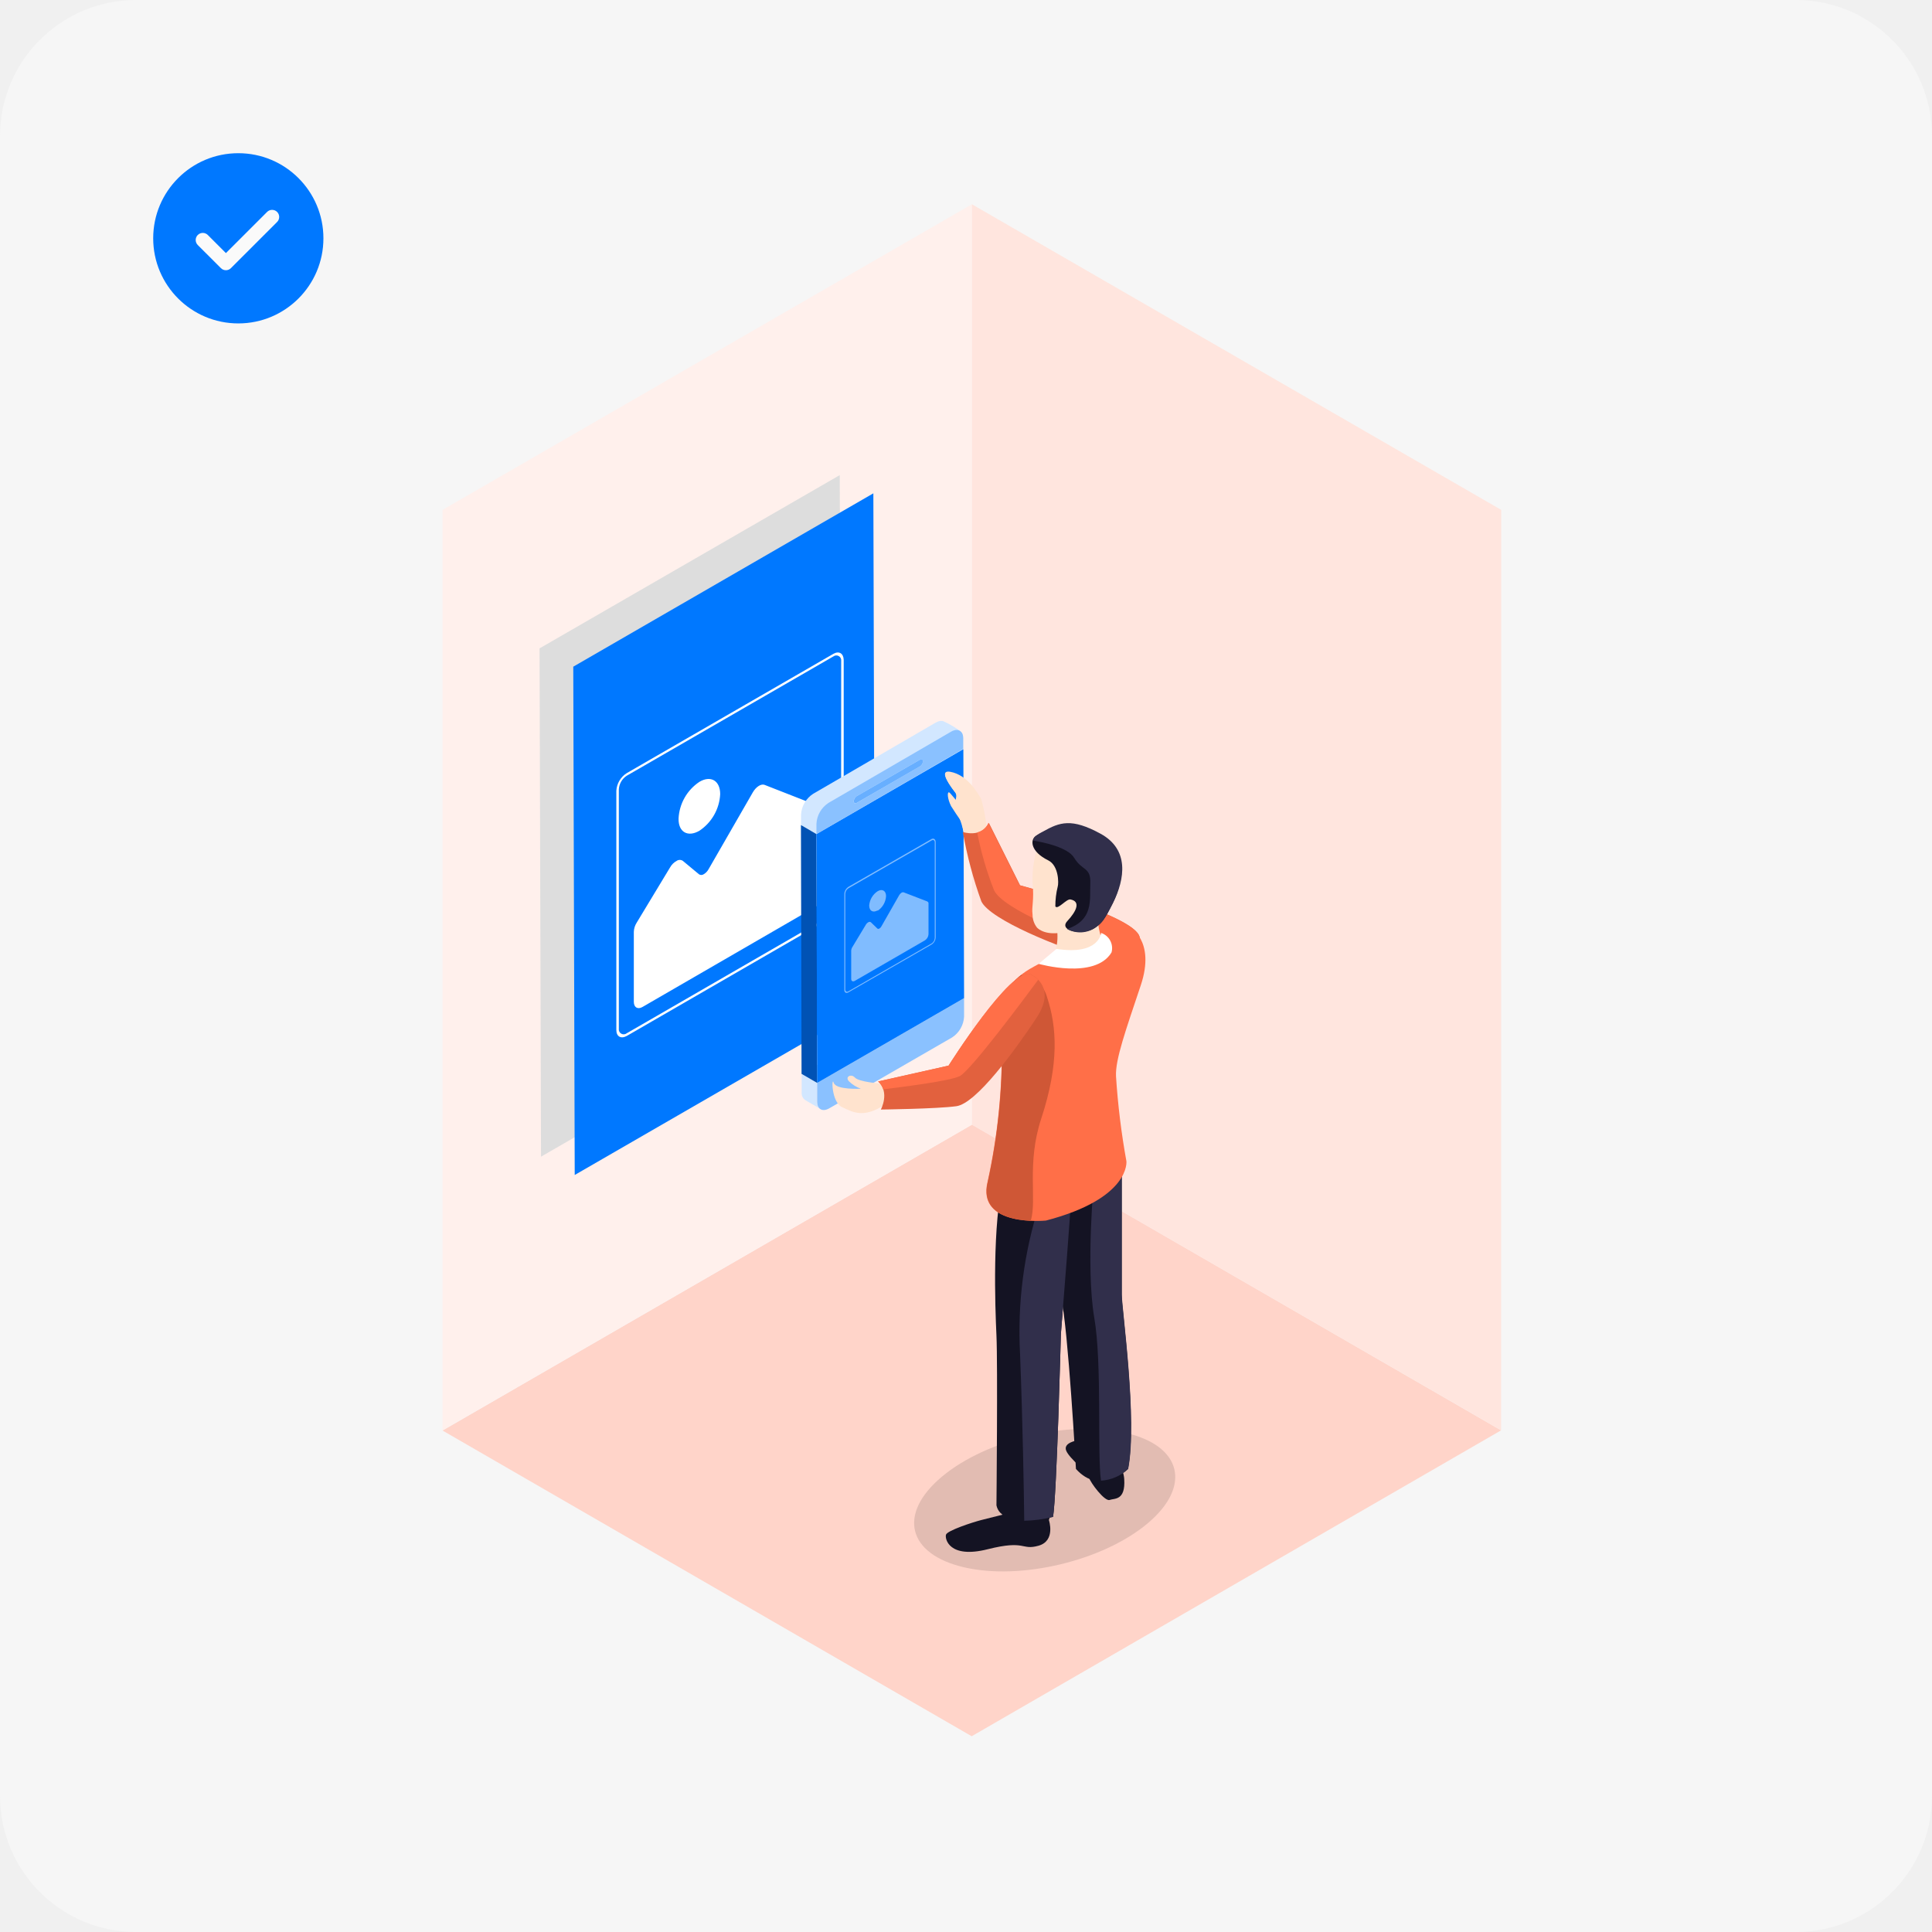
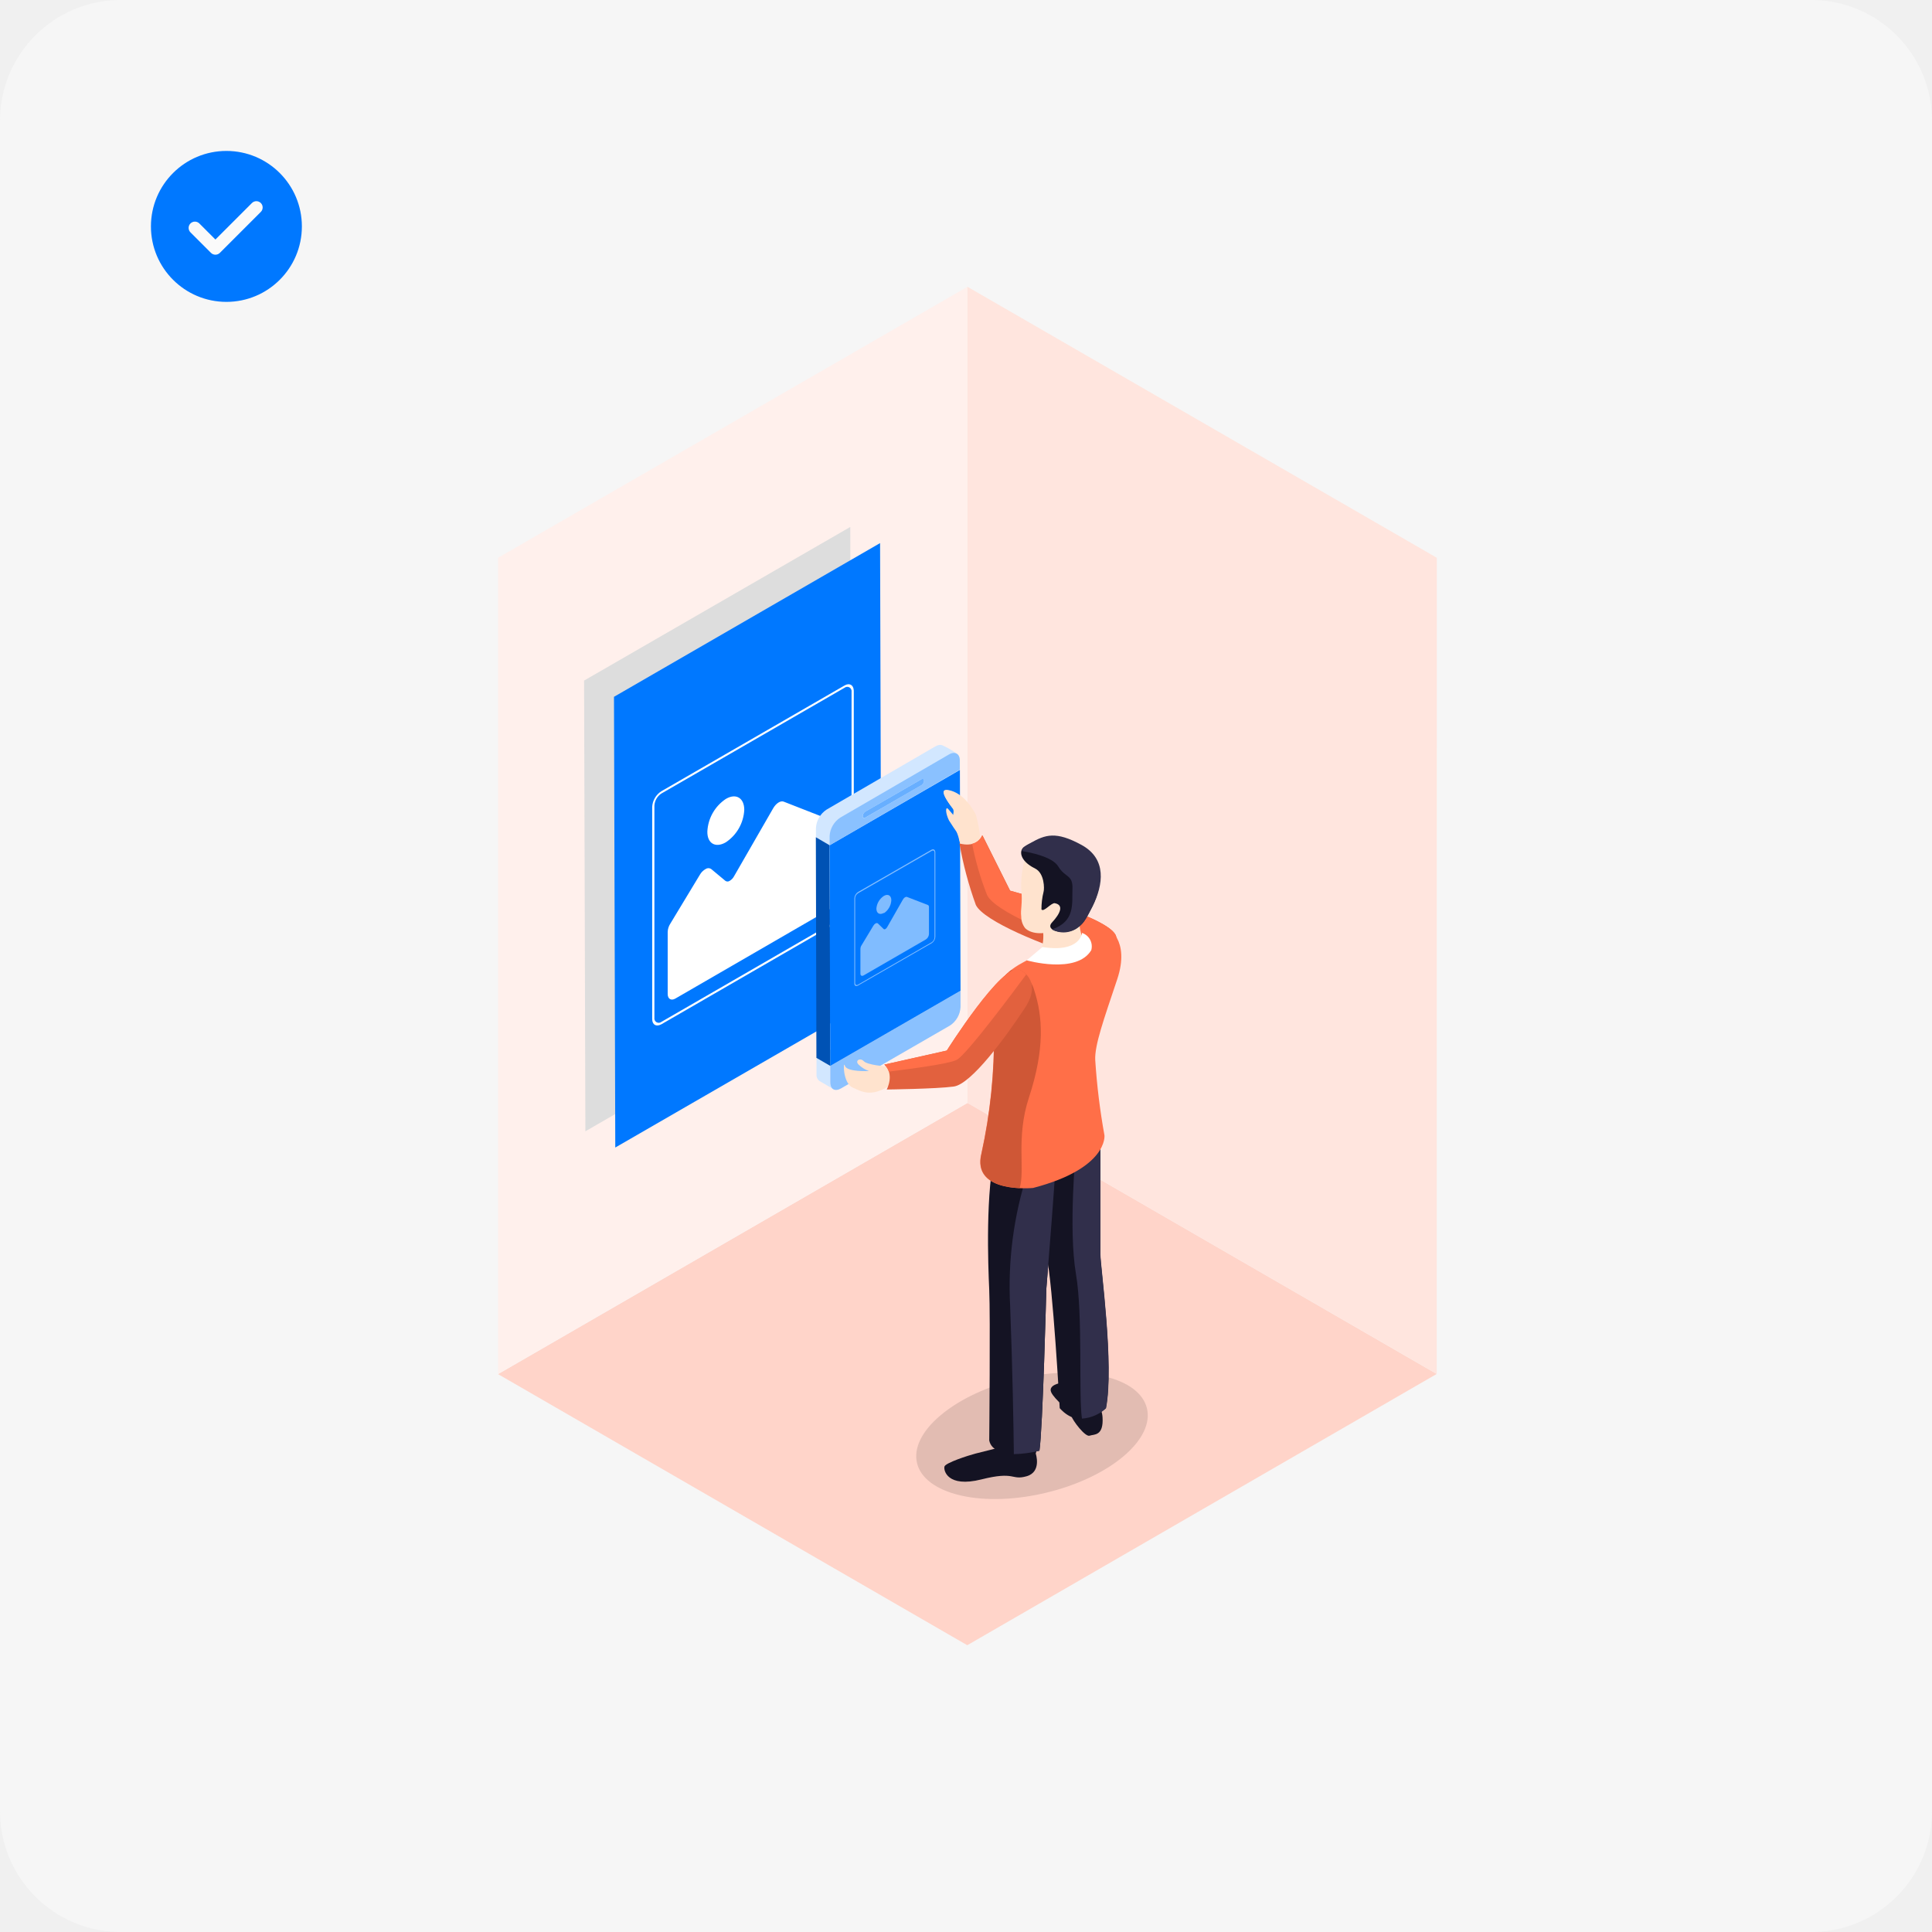
- <svg xmlns="http://www.w3.org/2000/svg" width="100%" viewBox="0 0 227 227" fill="none">
-   <rect width="227" height="227" rx="16" fill="#F6F6F6" />
+ <svg xmlns="http://www.w3.org/2000/svg" width="100%" viewBox="0 0 256 256" fill="none">
+   <rect width="256" height="256" rx="16" fill="#F6F6F6" />
  <g clip-path="url(#clip0)">
-     <path fill-rule="evenodd" clip-rule="evenodd" d="M52 168.081L114.205 132.137L176.373 168.056L114.168 204L52 168.081Z" fill="#FFD4C9" />
-     <path fill-rule="evenodd" clip-rule="evenodd" d="M52 59.907L114.192 24V132.149L52 168.056V59.907Z" fill="#FFF0EC" />
-     <path fill-rule="evenodd" clip-rule="evenodd" d="M176.373 168.056L114.192 132.149V24L176.385 59.907L176.373 168.056Z" fill="#FFE5DE" />
-     <path d="M98.666 55.824L98.837 115.547L63.566 135.903L63.395 76.18L98.666 55.824Z" fill="#DDDDDD" />
-     <path d="M102.615 57.963L102.786 117.698L67.527 138.054L67.356 78.331L102.615 57.963Z" fill="#0078FF" />
-     <path d="M97.908 76.828L73.64 90.838C73.287 91.061 72.992 91.365 72.78 91.724C72.567 92.083 72.443 92.488 72.417 92.904V121.024C72.417 121.782 72.955 122.099 73.64 121.72L97.908 107.698C98.26 107.474 98.555 107.171 98.767 106.811C98.98 106.452 99.104 106.048 99.13 105.631V77.512C99.094 76.754 98.568 76.448 97.908 76.828ZM98.825 105.79C98.807 106.112 98.713 106.424 98.552 106.702C98.391 106.981 98.166 107.217 97.895 107.392L73.64 121.403C73.549 121.475 73.439 121.518 73.323 121.526C73.207 121.534 73.092 121.508 72.992 121.45C72.892 121.392 72.811 121.305 72.761 121.201C72.711 121.096 72.693 120.979 72.71 120.865V92.745C72.728 92.424 72.822 92.112 72.983 91.833C73.144 91.555 73.369 91.319 73.64 91.144L97.908 77.133C97.999 77.061 98.109 77.018 98.224 77.01C98.34 77.001 98.455 77.028 98.555 77.086C98.656 77.144 98.736 77.231 98.786 77.335C98.836 77.439 98.854 77.556 98.837 77.671L98.825 105.79ZM96.71 94.909L89.839 92.22C89.423 92.061 88.836 92.44 88.457 93.088L83.249 102.135C83.115 102.379 82.916 102.582 82.674 102.722C82.593 102.777 82.497 102.806 82.399 102.806C82.301 102.806 82.205 102.777 82.124 102.722L80.229 101.145C80.123 101.073 79.997 101.035 79.869 101.035C79.74 101.035 79.615 101.073 79.508 101.145C79.186 101.321 78.919 101.583 78.738 101.903L74.801 108.419C74.599 108.738 74.485 109.105 74.471 109.482V117.71C74.471 118.371 74.936 118.64 75.498 118.309L96.013 106.438C96.316 106.251 96.571 105.995 96.758 105.692C96.945 105.388 97.058 105.045 97.089 104.69V95.57C97.098 95.434 97.067 95.299 96.999 95.182C96.932 95.064 96.831 94.97 96.71 94.909ZM82.173 97.611C82.889 97.135 83.482 96.497 83.907 95.75C84.332 95.003 84.575 94.166 84.618 93.308C84.618 91.718 83.506 91.07 82.173 91.865C81.458 92.342 80.864 92.979 80.439 93.726C80.015 94.474 79.771 95.31 79.728 96.169C79.691 97.758 80.804 98.406 82.173 97.611Z" fill="white" />
-     <path d="M109.951 84.895C110.305 84.69 110.63 84.653 110.879 84.758C111.179 84.883 113.129 85.864 113.129 86.351V89.408L96.013 98.577L94.118 96.937V95.715C94.145 95.224 94.288 94.747 94.534 94.322C94.781 93.897 95.124 93.537 95.536 93.27L109.951 84.895Z" fill="#D2E7FF" />
+     <path fill-rule="evenodd" clip-rule="evenodd" d="M66 182.081L128.205 146.137L190.373 182.056L128.168 218L66 182.081Z" fill="#FFD4C9" />
+     <path fill-rule="evenodd" clip-rule="evenodd" d="M66 73.907L128.192 38V146.149L66 182.056V73.907Z" fill="#FFF0EC" />
+     <path fill-rule="evenodd" clip-rule="evenodd" d="M190.374 182.056L128.193 146.149V38L190.386 73.907L190.374 182.056Z" fill="#FFE5DE" />
+     <path d="M112.666 69.824L112.837 129.547L77.566 149.903L77.394 90.18L112.666 69.824Z" fill="#DDDDDD" />
+     <path d="M116.615 71.963L116.786 131.698L81.527 152.054L81.356 92.331L116.615 71.963Z" fill="#0078FF" />
+     <path d="M111.909 90.828L87.641 104.838C87.288 105.061 86.993 105.365 86.781 105.724C86.568 106.083 86.444 106.488 86.418 106.904V135.024C86.418 135.782 86.956 136.099 87.641 135.72L111.909 121.698C112.261 121.474 112.556 121.171 112.768 120.811C112.981 120.452 113.105 120.048 113.131 119.631V91.512C113.095 90.754 112.569 90.448 111.909 90.828ZM112.826 119.79C112.808 120.112 112.715 120.424 112.553 120.702C112.392 120.981 112.167 121.217 111.896 121.392L87.641 135.403C87.55 135.475 87.439 135.518 87.324 135.526C87.209 135.534 87.093 135.508 86.993 135.45C86.893 135.392 86.812 135.305 86.762 135.201C86.712 135.096 86.694 134.979 86.711 134.865V106.745C86.729 106.424 86.823 106.112 86.984 105.833C87.145 105.555 87.37 105.319 87.641 105.144L111.909 91.133C111.999 91.061 112.11 91.018 112.225 91.01C112.341 91.001 112.456 91.028 112.556 91.086C112.657 91.144 112.737 91.231 112.787 91.335C112.837 91.439 112.855 91.556 112.838 91.671L112.826 119.79ZM110.711 108.909L103.84 106.22C103.424 106.061 102.837 106.44 102.458 107.088L97.25 116.135C97.116 116.379 96.917 116.582 96.675 116.722C96.594 116.777 96.498 116.806 96.4 116.806C96.302 116.806 96.206 116.777 96.125 116.722L94.23 115.145C94.124 115.073 93.998 115.035 93.87 115.035C93.741 115.035 93.616 115.073 93.509 115.145C93.187 115.321 92.92 115.583 92.739 115.903L88.802 122.419C88.6 122.738 88.486 123.105 88.472 123.482V131.71C88.472 132.371 88.936 132.64 89.499 132.309L110.014 120.438C110.317 120.251 110.572 119.995 110.759 119.692C110.946 119.388 111.059 119.045 111.09 118.69V109.57C111.099 109.434 111.068 109.299 111 109.182C110.933 109.064 110.832 108.97 110.711 108.909ZM96.174 111.611C96.889 111.135 97.483 110.497 97.908 109.75C98.333 109.003 98.576 108.166 98.619 107.308C98.619 105.718 97.507 105.07 96.174 105.865C95.459 106.342 94.865 106.979 94.44 107.726C94.016 108.474 93.772 109.31 93.729 110.169C93.692 111.758 94.805 112.406 96.174 111.611Z" fill="white" />
+     <path d="M123.95 98.895C124.304 98.69 124.629 98.653 124.878 98.758C125.178 98.883 127.128 99.864 127.128 100.351V103.408L110.012 112.577L108.117 110.937V109.715C108.144 109.224 108.287 108.747 108.533 108.322C108.78 107.897 109.123 107.537 109.535 107.27L123.95 98.895Z" fill="#D2E7FF" />
    <g style="mix-blend-mode:multiply">
-       <path d="M132.189 168.337C138.865 169.841 140.05 174.621 134.83 178.998C129.61 183.375 119.976 185.698 113.3 184.157C106.625 182.617 105.439 177.886 110.66 173.509C115.88 169.132 125.514 166.834 132.189 168.337Z" fill="#E2E2E2" />
+       <path d="M146.189 182.337C152.865 183.841 154.05 188.621 148.83 192.998C143.61 197.375 133.976 199.698 127.3 198.157C120.625 196.617 119.439 191.886 124.66 187.509C129.88 183.132 139.514 180.834 146.189 182.337Z" fill="#E2E2E2" />
    </g>
-     <path d="M96.013 127.234L94.179 126.171L111.441 116.207L113.275 117.27L96.013 127.234Z" fill="#BFD4DB" />
-     <path d="M100.427 94.371L98.593 93.308L100.427 94.371Z" fill="#8A999E" />
-     <path d="M100.426 94.371L98.605 93.308L100.426 94.371Z" fill="#8E9DA3" />
-     <path d="M100.439 94.371L98.617 93.308L100.439 94.371Z" fill="#93A2A8" />
-     <path d="M100.463 94.384L98.642 93.32L100.463 94.384Z" fill="#97A7AD" />
-     <path d="M100.476 94.384L98.654 93.32L100.476 94.384Z" fill="#9BACB3" />
-     <path d="M100.5 94.396L98.679 93.332L100.5 94.396Z" fill="#A0B1B8" />
-     <path d="M100.525 94.396L98.703 93.332L100.525 94.396Z" fill="#A4B6BD" />
-     <path d="M100.549 94.384L98.728 93.32L100.549 94.384Z" fill="#A9BBC2" />
-     <path d="M100.574 94.384L98.752 93.32L100.574 94.384Z" fill="#ADC0C7" />
-     <path d="M100.622 94.371L98.801 93.308L100.622 94.371Z" fill="#B2C5CC" />
-     <path d="M96.013 129.41V127.234L94.191 126.171V128.347C94.174 128.521 94.204 128.696 94.277 128.855C94.35 129.014 94.464 129.151 94.607 129.252L96.428 130.315C96.285 130.215 96.172 130.078 96.099 129.919C96.026 129.76 95.996 129.585 96.013 129.41Z" fill="#D2E7FF" />
-     <path d="M96.013 129.411V127.235L113.275 117.271V119.447C113.251 119.936 113.111 120.413 112.866 120.838C112.622 121.263 112.28 121.624 111.87 121.892L97.443 130.218C96.661 130.67 96.013 130.364 96.013 129.411Z" fill="#8AC1FF" />
-     <path d="M96.013 127.234L94.179 126.171L94.106 96.939L95.927 98.003L96.013 127.234Z" fill="#0052B4" />
-     <path d="M113.19 88.026L113.275 117.27L96.012 127.234L95.927 98.003L113.19 88.026Z" fill="#0078FF" />
-     <path d="M108.104 89.249C108.137 89.221 108.178 89.205 108.22 89.201C108.263 89.197 108.306 89.206 108.343 89.228C108.381 89.249 108.41 89.281 108.429 89.32C108.447 89.359 108.453 89.402 108.446 89.445C108.441 89.564 108.407 89.681 108.347 89.785C108.288 89.889 108.204 89.978 108.104 90.044L100.659 94.335C100.626 94.362 100.585 94.379 100.542 94.383C100.5 94.387 100.457 94.377 100.419 94.356C100.382 94.335 100.352 94.302 100.334 94.264C100.315 94.225 100.309 94.181 100.316 94.139C100.322 94.019 100.356 93.903 100.415 93.799C100.475 93.694 100.558 93.606 100.659 93.54L108.104 89.249Z" fill="#68AFFF" />
-     <path d="M111.76 85.96C112.543 85.508 113.178 85.875 113.178 86.767V87.99L95.928 98.002V96.78C95.955 96.29 96.097 95.812 96.344 95.387C96.59 94.963 96.934 94.602 97.346 94.335L111.76 85.96ZM108.092 90.056C108.193 89.99 108.276 89.902 108.336 89.797C108.395 89.693 108.429 89.576 108.435 89.457C108.435 89.237 108.276 89.151 108.092 89.261L100.647 93.552C100.546 93.618 100.463 93.707 100.404 93.811C100.344 93.915 100.31 94.032 100.305 94.151C100.305 94.371 100.463 94.457 100.647 94.347L108.105 90.019L108.092 90.056Z" fill="#8AC1FF" />
-     <path d="M115.929 97.355C115.823 96.197 115.615 95.052 115.306 93.931C115 93.381 113.753 91.046 111.638 90.679C110.489 90.484 111.137 91.682 112.2 93.039C112.52 93.313 112.764 93.666 112.907 94.062C113.051 94.458 113.089 94.885 113.019 95.301C112.957 96.336 113.077 97.375 113.374 98.369C113.594 99.091 115.929 97.355 115.929 97.355Z" fill="#FFE3CE" />
-     <path d="M113.312 98.296C113.16 97.304 112.864 96.341 112.431 95.435C111.771 94.506 112.688 93.699 112.211 93.088C111.392 92.036 110.83 91.034 111.148 90.765C111.71 91.609 113.079 91.34 113.801 93.882C114.089 95.318 114.188 96.786 114.094 98.247C113.556 98.443 113.397 98.577 113.312 98.296Z" fill="#FFE3CE" />
-     <path d="M114.192 98.174C113.315 97.066 112.499 95.91 111.747 94.714C111.307 93.834 111.27 93.027 111.515 93.1C111.759 93.174 113.349 95.668 114.046 94.873C114.351 94.469 113.984 97.746 114.192 98.174Z" fill="#FFE3CE" />
-     <path d="M133.913 110.326C133.913 110.326 133.668 113.994 129.096 112.686C124.523 111.378 116.357 108.077 115.305 105.913C114.345 103.262 113.617 100.534 113.129 97.758C113.129 97.758 115.354 98.492 116.185 96.682L119.853 104.018C119.853 104.018 134.182 107.808 133.913 110.326Z" fill="#E2613E" />
-     <path d="M133.913 110.326C134.145 107.808 119.805 104.018 119.805 104.018L116.137 96.682C116.018 96.959 115.837 97.204 115.608 97.399C115.379 97.594 115.108 97.734 114.816 97.807C115.263 100.13 115.926 102.405 116.797 104.604C117.848 106.805 126.076 110.155 130.637 111.414C131.6 111.745 132.643 111.766 133.62 111.475C133.788 111.114 133.888 110.724 133.913 110.326Z" fill="#FF6F48" />
-     <path d="M126.577 169.242C126.577 169.242 124.865 169.499 125.281 170.465C125.697 171.431 127.726 172.91 127.934 173.582C128.142 174.255 129.804 176.443 130.379 176.235C130.954 176.027 132.25 176.333 132.091 173.79C131.932 171.247 128.802 169.132 126.577 169.242Z" fill="#141323" />
-     <path d="M123.239 178.595C123.239 178.595 124.071 181.04 122.017 181.615C119.963 182.189 120.562 180.893 116.038 182.03C111.515 183.167 111.001 180.808 111.148 180.319C111.295 179.83 114.266 178.864 115.256 178.607L118.117 177.886H123.472L123.239 178.595Z" fill="#141323" />
-     <path d="M131.785 135.707V152.126C131.785 153.789 133.643 166.883 132.531 172.592C132.531 172.592 129.315 175.82 126.418 172.592C126.418 172.592 125.513 156.209 124.682 152.505C123.851 148.801 124.132 137.492 124.132 137.492L131.785 135.707Z" fill="#141323" />
-     <path d="M126.137 137.797C126.137 137.797 125.404 147.321 124.646 156.772C124.646 156.772 124.169 175.526 123.729 178.216C123.729 178.216 117.677 179.72 117.078 176.871C117.078 176.871 117.237 160.366 117.078 156.919C116.919 153.471 116.564 143.849 117.934 138.299C119.303 132.748 126.137 137.797 126.137 137.797Z" fill="#141323" />
-     <path d="M123.729 178.228C124.169 175.526 124.646 156.784 124.646 156.784C125.159 150.427 125.648 144.033 125.868 140.536L122.14 141.453C120.301 147.152 119.526 153.14 119.853 159.119C120.171 167.323 120.306 175.392 120.342 178.681C121.485 178.658 122.621 178.506 123.729 178.228Z" fill="#312F4B" />
-     <path d="M132.555 172.592C133.668 166.87 131.81 153.789 131.81 152.126V135.817L128.57 138.262C128.57 138.262 127.543 148.813 128.57 154.816C129.511 160.281 128.9 170.917 129.364 173.974C130.556 173.895 131.683 173.407 132.555 172.592Z" fill="#312F4B" />
-     <path d="M132.691 108.908C132.691 108.908 135.808 110.461 134.035 115.767C132.263 121.073 131.028 124.496 131.126 126.464C131.341 129.81 131.749 133.141 132.348 136.44C132.348 136.44 132.862 140.805 122.898 143.409C122.898 143.409 114.682 144.241 116.039 138.837C117.21 133.514 117.768 128.075 117.702 122.625C117.494 120.547 116.247 116.39 121.443 113.591C126.639 110.791 129.365 108.7 132.691 108.908Z" fill="#FF6F48" />
-     <path d="M117.726 122.625C117.792 128.075 117.234 133.514 116.063 138.837C115.134 142.578 118.789 143.336 121.112 143.433C121.858 140.988 120.599 136.721 122.335 131.452C124.474 124.948 124.169 120.645 123.032 117.185C122.85 116.488 122.46 115.863 121.914 115.394C121.368 114.924 120.691 114.632 119.975 114.556C116.54 117.295 117.542 120.779 117.726 122.625Z" fill="#CF5736" />
-     <path d="M129.022 106.292C128.832 107.822 129.039 109.375 129.621 110.803C130.489 112.38 123.961 113.81 123.802 112.356C124.147 111.492 124.295 110.562 124.236 109.633C124.177 108.705 123.912 107.801 123.459 106.988C122.64 105.497 129.022 106.292 129.022 106.292Z" fill="#FFE3CE" />
-     <path d="M129.585 110.888C129.028 109.625 128.801 108.241 128.924 106.866L124.132 109.238C124.303 109.238 127.518 110.094 128.215 112.404C129.23 112.025 129.902 111.463 129.585 110.888Z" fill="#FFE3CE" />
-     <path d="M122.127 98.944C121.546 100.435 121.271 102.027 121.32 103.626C121.528 105.962 121.186 106.426 121.32 107.465C121.317 108.02 121.503 108.558 121.846 108.994C122.567 109.69 124.047 109.947 126.064 109.214C128.509 108.321 131.052 104.984 130.013 101.976C128.974 98.969 125.783 96.487 122.127 98.944Z" fill="#FFE3CE" />
-     <path d="M129.915 105.216C128.959 103.09 127.83 101.045 126.541 99.103C126.029 98.644 125.457 98.258 124.841 97.954C123.864 98.035 122.927 98.377 122.127 98.944C121.926 99.475 121.759 100.018 121.626 100.57C122.201 101.218 123.386 101.951 123.558 102.502C123.9 103.865 123.828 105.3 123.35 106.622C122.959 107.49 124.572 108.761 124.193 109.519C124.168 109.534 124.147 109.555 124.132 109.58C124.776 109.531 125.41 109.391 126.015 109.165C126.899 108.805 127.7 108.269 128.37 107.591C129.041 106.912 129.566 106.104 129.915 105.216Z" fill="#FFE3CE" />
-     <path d="M121.772 98.174C120.978 98.626 121.051 100.057 123.178 101.096C124.401 101.719 124.401 103.773 124.279 104.164C124.088 104.928 123.993 105.713 123.997 106.5C124.291 106.927 125.293 105.595 125.77 105.68C126.993 105.913 126.504 107.038 125.403 108.223C124.303 109.409 127.31 109.996 128.729 108.957C129.487 108.407 129.756 108.077 130.746 106.108C132.189 103.235 132.262 99.775 128.863 97.942C125.464 96.108 123.753 97.061 121.772 98.174Z" fill="#141323" />
-     <path d="M128.741 108.969C129.499 108.419 129.768 108.089 130.758 106.12C132.201 103.235 132.69 99.8 129.303 97.954C125.917 96.108 124.511 96.584 122.543 97.709C122.359 97.819 121.32 98.272 121.43 98.773C122.506 98.944 125.452 99.531 126.21 100.79C127.152 102.355 128.179 101.854 128.105 103.785C128.032 105.717 128.509 108.101 125.379 109.152C125.9 109.441 126.492 109.577 127.086 109.545C127.681 109.512 128.255 109.313 128.741 108.969Z" fill="#312F4B" />
-     <path d="M124.132 111.488L122.041 113.248C122.041 113.248 128.655 115.143 130.599 111.903C130.727 111.438 130.671 110.942 130.444 110.516C130.216 110.091 129.834 109.769 129.376 109.617C129.376 109.617 129.156 112.282 124.132 111.488Z" fill="white" />
-     <path d="M103.348 127.308C103.348 127.308 100.903 127.112 100.451 126.611C99.998 126.11 99.228 126.525 99.766 127.063C100.158 127.447 100.63 127.739 101.147 127.919C101.147 127.919 98.213 128.078 97.957 127.222C97.7 126.366 97.651 129.508 98.959 130.095C100.267 130.682 101.612 131.587 104.571 129.362C104.534 128.95 104.405 128.551 104.193 128.196C103.981 127.84 103.693 127.537 103.348 127.308Z" fill="#FFE3CE" />
-     <path d="M121.063 114.471C121.063 114.471 124.303 115.779 121.784 119.593C119.266 123.408 114.706 129.655 112.371 129.973C110.035 130.291 103.495 130.364 103.495 130.364C103.495 130.364 104.583 128.359 103.177 127.063L111.454 125.205C111.454 125.205 118.814 113.554 121.063 114.471Z" fill="#E2613E" />
-     <path d="M121.063 114.471C118.814 113.517 111.454 125.205 111.454 125.205L103.177 127.063C103.455 127.315 103.662 127.635 103.776 127.992C106.551 127.65 111.698 126.978 112.762 126.44C114.058 125.792 120.476 117.16 121.98 115.119C121.717 114.848 121.406 114.628 121.063 114.471Z" fill="#FF6F48" />
+     <path d="M110.014 141.234L108.18 140.171L125.442 130.207L127.276 131.27L110.014 141.234Z" fill="#BFD4DB" />
+     <path d="M114.426 108.372L112.592 107.308L114.426 108.372Z" fill="#8A999E" />
+     <path d="M114.425 108.372L112.604 107.308L114.425 108.372Z" fill="#8E9DA3" />
+     <path d="M114.439 108.372L112.617 107.308L114.439 108.372Z" fill="#93A2A8" />
+     <path d="M114.462 108.384L112.641 107.32L114.462 108.384Z" fill="#97A7AD" />
+     <path d="M114.474 108.384L112.652 107.32L114.474 108.384Z" fill="#9BACB3" />
+     <path d="M114.499 108.396L112.678 107.332L114.499 108.396Z" fill="#A0B1B8" />
+     <path d="M114.523 108.396L112.701 107.332L114.523 108.396Z" fill="#A4B6BD" />
+     <path d="M114.548 108.384L112.727 107.32L114.548 108.384Z" fill="#A9BBC2" />
+     <path d="M114.572 108.384L112.75 107.32L114.572 108.384Z" fill="#ADC0C7" />
+     <path d="M114.62 108.372L112.799 107.308L114.62 108.372Z" fill="#B2C5CC" />
+     <path d="M110.014 143.41V141.234L108.192 140.171V142.347C108.175 142.521 108.205 142.696 108.278 142.855C108.351 143.014 108.465 143.151 108.608 143.252L110.429 144.315C110.286 144.215 110.173 144.078 110.1 143.919C110.027 143.76 109.997 143.585 110.014 143.41Z" fill="#D2E7FF" />
+     <path d="M110.014 143.411V141.235L127.276 131.271V133.447C127.252 133.936 127.111 134.413 126.867 134.838C126.623 135.263 126.281 135.624 125.871 135.892L111.444 144.218C110.662 144.67 110.014 144.364 110.014 143.411Z" fill="#8AC1FF" />
+     <path d="M110.013 141.234L108.179 140.171L108.105 110.939L109.927 112.003L110.013 141.234Z" fill="#0052B4" />
+     <path d="M127.191 102.026L127.276 131.27L110.013 141.234L109.928 112.003L127.191 102.026Z" fill="#0078FF" />
+     <path d="M122.103 103.249C122.136 103.221 122.177 103.205 122.219 103.201C122.262 103.197 122.305 103.206 122.342 103.228C122.38 103.249 122.409 103.281 122.428 103.32C122.446 103.359 122.452 103.402 122.445 103.444C122.44 103.564 122.406 103.681 122.346 103.785C122.287 103.889 122.204 103.978 122.103 104.044L114.658 108.335C114.625 108.362 114.584 108.379 114.541 108.383C114.499 108.387 114.456 108.377 114.418 108.356C114.381 108.335 114.351 108.303 114.333 108.264C114.314 108.225 114.308 108.182 114.315 108.139C114.321 108.019 114.355 107.903 114.414 107.798C114.474 107.694 114.557 107.606 114.658 107.54L122.103 103.249Z" fill="#68AFFF" />
+     <path d="M125.76 99.96C126.543 99.508 127.178 99.875 127.178 100.767V101.99L109.928 112.003V110.78C109.955 110.289 110.097 109.812 110.344 109.387C110.59 108.962 110.934 108.602 111.346 108.335L125.76 99.96ZM122.092 104.056C122.193 103.99 122.276 103.902 122.336 103.797C122.395 103.693 122.429 103.577 122.435 103.457C122.435 103.237 122.276 103.151 122.092 103.261L114.647 107.552C114.546 107.618 114.463 107.707 114.404 107.811C114.344 107.915 114.31 108.032 114.305 108.151C114.305 108.371 114.463 108.457 114.647 108.347L122.105 104.019L122.092 104.056Z" fill="#8AC1FF" />
+     <path d="M129.928 111.355C129.822 110.197 129.614 109.052 129.305 107.931C128.999 107.381 127.752 105.046 125.637 104.679C124.488 104.484 125.136 105.682 126.199 107.039C126.519 107.313 126.763 107.666 126.906 108.062C127.05 108.458 127.088 108.885 127.018 109.301C126.957 110.336 127.077 111.375 127.373 112.369C127.593 113.091 129.928 111.355 129.928 111.355Z" fill="#FFE3CE" />
+     <path d="M127.313 112.296C127.161 111.304 126.865 110.34 126.432 109.435C125.772 108.506 126.689 107.699 126.212 107.088C125.393 106.036 124.831 105.034 125.149 104.765C125.711 105.608 127.08 105.34 127.802 107.882C128.09 109.318 128.189 110.786 128.095 112.247C127.557 112.443 127.398 112.577 127.313 112.296Z" fill="#FFE3CE" />
+     <path d="M128.193 112.174C127.316 111.066 126.5 109.911 125.748 108.714C125.308 107.834 125.271 107.027 125.516 107.1C125.76 107.173 127.35 109.668 128.047 108.873C128.352 108.469 127.985 111.746 128.193 112.174Z" fill="#FFE3CE" />
+     <path d="M147.913 124.326C147.913 124.326 147.668 127.994 143.096 126.686C138.523 125.378 130.357 122.077 129.305 119.913C128.345 117.262 127.617 114.534 127.129 111.758C127.129 111.758 129.354 112.492 130.185 110.682L133.853 118.018C133.853 118.018 148.182 121.808 147.913 124.326Z" fill="#E2613E" />
+     <path d="M147.913 124.326C148.145 121.808 133.805 118.018 133.805 118.018L130.137 110.682C130.018 110.959 129.837 111.204 129.608 111.399C129.379 111.594 129.108 111.734 128.816 111.807C129.263 114.13 129.926 116.405 130.797 118.604C131.848 120.805 140.076 124.155 144.637 125.414C145.6 125.745 146.643 125.766 147.62 125.475C147.788 125.114 147.888 124.724 147.913 124.326Z" fill="#FF6F48" />
+     <path d="M140.578 183.242C140.578 183.242 138.866 183.499 139.282 184.465C139.698 185.431 141.727 186.91 141.935 187.582C142.143 188.255 143.805 190.443 144.38 190.235C144.955 190.027 146.251 190.333 146.092 187.79C145.933 185.247 142.803 183.132 140.578 183.242Z" fill="#141323" />
+     <path d="M137.239 192.595C137.239 192.595 138.071 195.04 136.017 195.615C133.963 196.189 134.562 194.893 130.038 196.03C125.515 197.167 125.001 194.808 125.148 194.319C125.295 193.83 128.266 192.864 129.256 192.607L132.117 191.886H137.472L137.239 192.595Z" fill="#141323" />
+     <path d="M145.785 149.707V166.126C145.785 167.789 147.643 180.883 146.531 186.592C146.531 186.592 143.315 189.82 140.418 186.592C140.418 186.592 139.513 170.209 138.682 166.505C137.851 162.801 138.132 151.492 138.132 151.492L145.785 149.707Z" fill="#141323" />
+     <path d="M140.137 151.797C140.137 151.797 139.404 161.321 138.646 170.772C138.646 170.772 138.169 189.526 137.729 192.216C137.729 192.216 131.677 193.72 131.078 190.871C131.078 190.871 131.237 174.366 131.078 170.919C130.919 167.471 130.564 157.849 131.934 152.299C133.303 146.748 140.137 151.797 140.137 151.797Z" fill="#141323" />
+     <path d="M137.728 192.228C138.168 189.526 138.645 170.784 138.645 170.784C139.158 164.427 139.647 158.033 139.868 154.536L136.139 155.453C134.3 161.152 133.525 167.14 133.852 173.119C134.17 181.323 134.305 189.392 134.341 192.681C135.484 192.658 136.62 192.506 137.728 192.228Z" fill="#312F4B" />
+     <path d="M146.555 186.592C147.668 180.87 145.81 167.789 145.81 166.126V149.817L142.57 152.262C142.57 152.262 141.543 162.813 142.57 168.816C143.511 174.281 142.9 184.917 143.364 187.974C144.556 187.895 145.683 187.407 146.555 186.592Z" fill="#312F4B" />
+     <path d="M146.69 122.908C146.69 122.908 149.807 124.461 148.034 129.767C146.262 135.073 145.027 138.496 145.125 140.464C145.34 143.81 145.748 147.141 146.347 150.44C146.347 150.44 146.861 154.805 136.897 157.409C136.897 157.409 128.681 158.241 130.038 152.837C131.209 147.514 131.767 142.075 131.701 136.625C131.493 134.547 130.246 130.39 135.442 127.591C140.638 124.791 143.364 122.7 146.69 122.908Z" fill="#FF6F48" />
+     <path d="M131.725 136.625C131.791 142.075 131.233 147.514 130.062 152.837C129.133 156.578 132.788 157.336 135.111 157.433C135.857 154.988 134.598 150.721 136.334 145.452C138.473 138.948 138.168 134.645 137.031 131.185C136.849 130.488 136.459 129.863 135.913 129.394C135.367 128.924 134.691 128.632 133.974 128.556C130.539 131.295 131.541 134.779 131.725 136.625Z" fill="#CF5736" />
+     <path d="M143.022 120.292C142.832 121.822 143.039 123.375 143.621 124.803C144.489 126.38 137.961 127.81 137.802 126.356C138.147 125.492 138.295 124.562 138.236 123.633C138.177 122.705 137.912 121.801 137.459 120.988C136.64 119.497 143.022 120.292 143.022 120.292Z" fill="#FFE3CE" />
+     <path d="M143.586 124.888C143.029 123.625 142.802 122.241 142.925 120.866L138.133 123.238C138.304 123.238 141.519 124.094 142.216 126.404C143.231 126.025 143.903 125.463 143.586 124.888Z" fill="#FFE3CE" />
+     <path d="M136.126 112.944C135.545 114.435 135.27 116.027 135.319 117.626C135.527 119.962 135.185 120.426 135.319 121.465C135.316 122.02 135.502 122.558 135.845 122.994C136.566 123.69 138.046 123.947 140.063 123.214C142.508 122.321 145.051 118.984 144.012 115.976C142.973 112.968 139.782 110.487 136.126 112.944Z" fill="#FFE3CE" />
+     <path d="M143.914 119.216C142.958 117.09 141.829 115.045 140.54 113.103C140.028 112.645 139.456 112.258 138.84 111.954C137.863 112.035 136.926 112.377 136.126 112.944C135.925 113.475 135.758 114.018 135.625 114.57C136.2 115.218 137.386 115.951 137.557 116.502C137.899 117.865 137.827 119.3 137.349 120.622C136.958 121.49 138.571 122.761 138.192 123.519C138.167 123.534 138.146 123.555 138.131 123.58C138.775 123.531 139.409 123.391 140.014 123.165C140.898 122.805 141.699 122.269 142.37 121.591C143.04 120.912 143.565 120.104 143.914 119.216Z" fill="#FFE3CE" />
+     <path d="M135.772 112.174C134.978 112.626 135.051 114.057 137.178 115.096C138.401 115.719 138.401 117.773 138.279 118.164C138.088 118.928 137.993 119.713 137.997 120.5C138.291 120.927 139.293 119.595 139.77 119.68C140.993 119.913 140.504 121.038 139.403 122.223C138.303 123.409 141.31 123.996 142.729 122.957C143.487 122.407 143.756 122.077 144.746 120.108C146.189 117.235 146.262 113.775 142.863 111.942C139.464 110.108 137.753 111.061 135.772 112.174Z" fill="#141323" />
+     <path d="M142.741 122.969C143.499 122.419 143.768 122.089 144.758 120.12C146.201 117.235 146.69 113.8 143.303 111.954C139.917 110.108 138.511 110.584 136.543 111.709C136.359 111.819 135.32 112.271 135.43 112.773C136.506 112.944 139.452 113.531 140.21 114.79C141.152 116.355 142.179 115.854 142.105 117.785C142.032 119.717 142.509 122.101 139.379 123.152C139.9 123.441 140.492 123.577 141.086 123.545C141.681 123.512 142.255 123.313 142.741 122.969Z" fill="#312F4B" />
+     <path d="M138.132 125.488L136.041 127.248C136.041 127.248 142.655 129.143 144.599 125.903C144.727 125.438 144.671 124.942 144.444 124.516C144.216 124.091 143.834 123.769 143.376 123.617C143.376 123.617 143.156 126.282 138.132 125.488Z" fill="white" />
+     <path d="M117.349 141.308C117.349 141.308 114.904 141.112 114.452 140.611C113.999 140.11 113.229 140.525 113.767 141.063C114.159 141.447 114.631 141.739 115.148 141.919C115.148 141.919 112.214 142.078 111.958 141.222C111.701 140.366 111.652 143.508 112.96 144.095C114.268 144.682 115.613 145.587 118.572 143.362C118.535 142.95 118.406 142.551 118.194 142.196C117.982 141.84 117.694 141.537 117.349 141.308Z" fill="#FFE3CE" />
+     <path d="M135.064 128.471C135.064 128.471 138.304 129.779 135.785 133.593C133.267 137.408 128.707 143.655 126.372 143.973C124.036 144.291 117.496 144.364 117.496 144.364C117.496 144.364 118.584 142.359 117.178 141.063L125.455 139.205C125.455 139.205 132.814 127.554 135.064 128.471Z" fill="#E2613E" />
+     <path d="M135.064 128.471C132.814 127.517 125.455 139.205 125.455 139.205L117.178 141.063C117.456 141.315 117.662 141.635 117.777 141.992C120.552 141.65 125.699 140.978 126.763 140.44C128.059 139.792 134.477 131.16 135.981 129.119C135.718 128.848 135.407 128.628 135.064 128.471Z" fill="#FF6F48" />
    <g opacity="0.5">
-       <path d="M109.462 98.577L99.681 104.201C99.542 104.293 99.426 104.416 99.344 104.56C99.261 104.704 99.213 104.866 99.204 105.032V116.317C99.204 116.622 99.424 116.745 99.681 116.598L109.462 110.974C109.601 110.882 109.716 110.76 109.799 110.615C109.882 110.471 109.929 110.309 109.938 110.143V98.907C109.902 98.577 109.694 98.467 109.462 98.577ZM109.828 110.204C109.823 110.333 109.787 110.459 109.723 110.572C109.659 110.685 109.57 110.78 109.462 110.852L99.681 116.476C99.473 116.598 99.314 116.476 99.314 116.256V105.02C99.32 104.891 99.356 104.765 99.42 104.652C99.483 104.539 99.573 104.444 99.681 104.372L109.462 98.748C109.669 98.626 109.828 98.748 109.828 98.968V110.204ZM108.948 105.913L106.185 104.849C106.014 104.788 105.782 104.935 105.635 105.204L103.544 108.871C103.489 108.968 103.409 109.049 103.312 109.104C103.28 109.126 103.241 109.137 103.202 109.137C103.163 109.137 103.124 109.126 103.092 109.104L102.322 108.358C102.279 108.328 102.227 108.312 102.175 108.312C102.123 108.312 102.071 108.328 102.028 108.358C101.9 108.429 101.794 108.535 101.723 108.663L100.145 111.28C100.063 111.408 100.017 111.556 100.011 111.708V115.009C100.011 115.278 100.194 115.375 100.427 115.253L108.679 110.485C108.8 110.406 108.901 110.3 108.973 110.174C109.046 110.049 109.087 109.908 109.095 109.764V106.096C109.085 106.057 109.067 106.02 109.041 105.988C109.016 105.957 108.984 105.931 108.948 105.913ZM103.116 107.013C103.404 106.823 103.644 106.568 103.816 106.268C103.988 105.969 104.087 105.634 104.107 105.289C104.107 104.653 103.654 104.397 103.116 104.714C102.835 104.9 102.599 105.147 102.427 105.437C102.256 105.728 102.153 106.053 102.126 106.389C102.126 107.025 102.566 107.282 103.116 106.964V107.013Z" fill="white" />
+       <path d="M123.461 112.577L113.68 118.201C113.541 118.293 113.425 118.416 113.343 118.56C113.26 118.704 113.212 118.866 113.203 119.032V130.317C113.203 130.622 113.423 130.745 113.68 130.598L123.461 124.974C123.6 124.882 123.715 124.76 123.798 124.615C123.881 124.471 123.928 124.309 123.937 124.143V112.907C123.901 112.577 123.693 112.467 123.461 112.577ZM123.827 124.204C123.822 124.333 123.786 124.459 123.722 124.572C123.658 124.685 123.569 124.78 123.461 124.852L113.68 130.476C113.472 130.598 113.313 130.476 113.313 130.256V119.02C113.319 118.891 113.355 118.765 113.419 118.652C113.482 118.539 113.572 118.444 113.68 118.372L123.461 112.748C123.668 112.626 123.827 112.748 123.827 112.968V124.204ZM122.947 119.913L120.184 118.849C120.013 118.788 119.781 118.935 119.634 119.204L117.543 122.871C117.488 122.968 117.408 123.049 117.311 123.104C117.279 123.126 117.24 123.137 117.201 123.137C117.162 123.137 117.123 123.126 117.091 123.104L116.321 122.358C116.278 122.328 116.226 122.312 116.174 122.312C116.122 122.312 116.07 122.328 116.027 122.358C115.899 122.429 115.793 122.535 115.722 122.663L114.145 125.28C114.062 125.408 114.016 125.556 114.01 125.708V129.009C114.01 129.278 114.193 129.375 114.426 129.253L122.678 124.485C122.799 124.406 122.9 124.3 122.973 124.174C123.045 124.049 123.086 123.908 123.094 123.764V120.096C123.084 120.057 123.066 120.02 123.04 119.988C123.015 119.957 122.983 119.931 122.947 119.913ZM117.115 121.013C117.403 120.823 117.643 120.568 117.815 120.268C117.987 119.969 118.086 119.634 118.106 119.289C118.106 118.653 117.653 118.397 117.115 118.714C116.834 118.9 116.598 119.147 116.426 119.437C116.255 119.728 116.152 120.053 116.125 120.389C116.125 121.025 116.565 121.282 117.115 120.964V121.013Z" fill="white" />
    </g>
  </g>
-   <path d="M28 38C33.523 38 38 33.523 38 28C38 22.477 33.523 18 28 18C22.477 18 18 22.477 18 28C18 33.523 22.477 38 28 38Z" fill="#0078FF" />
-   <path d="M32.55 26.089L27.133 31.506C26.977 31.662 26.765 31.75 26.544 31.75C26.323 31.75 26.111 31.662 25.955 31.506L23.247 28.798C23.167 28.721 23.104 28.629 23.06 28.527C23.016 28.425 22.993 28.316 22.992 28.205C22.991 28.095 23.012 27.985 23.054 27.883C23.096 27.78 23.158 27.687 23.236 27.609C23.314 27.531 23.407 27.469 23.51 27.427C23.612 27.385 23.722 27.364 23.833 27.365C23.943 27.366 24.053 27.389 24.154 27.433C24.256 27.476 24.348 27.54 24.425 27.619L26.544 29.738L31.372 24.911C31.448 24.831 31.54 24.768 31.642 24.724C31.744 24.68 31.853 24.657 31.964 24.657C32.074 24.656 32.184 24.677 32.287 24.719C32.389 24.761 32.482 24.822 32.56 24.901C32.639 24.979 32.7 25.072 32.742 25.174C32.784 25.277 32.805 25.386 32.804 25.497C32.803 25.608 32.78 25.717 32.737 25.819C32.693 25.92 32.63 26.012 32.55 26.089Z" fill="#FAFAFA" />
+   <path d="M30 40C35.523 40 40 35.523 40 30C40 24.477 35.523 20 30 20C24.477 20 20 24.477 20 30C20 35.523 24.477 40 30 40Z" fill="#0078FF" />
+   <path d="M34.55 28.089L29.133 33.506C28.977 33.662 28.765 33.75 28.544 33.75C28.323 33.75 28.111 33.662 27.955 33.506L25.247 30.798C25.167 30.721 25.104 30.629 25.06 30.527C25.016 30.425 24.993 30.316 24.992 30.205C24.991 30.095 25.012 29.985 25.054 29.883C25.096 29.78 25.158 29.687 25.236 29.609C25.314 29.531 25.407 29.469 25.51 29.427C25.612 29.385 25.722 29.364 25.833 29.365C25.943 29.366 26.053 29.389 26.154 29.433C26.256 29.476 26.348 29.54 26.425 29.619L28.544 31.738L33.372 26.911C33.449 26.831 33.54 26.768 33.642 26.724C33.744 26.68 33.853 26.657 33.964 26.657C34.074 26.656 34.184 26.677 34.287 26.719C34.389 26.761 34.482 26.822 34.56 26.901C34.639 26.979 34.7 27.072 34.742 27.174C34.784 27.277 34.805 27.386 34.804 27.497C34.803 27.608 34.78 27.717 34.737 27.819C34.693 27.92 34.63 28.012 34.55 28.089Z" fill="#FAFAFA" />
  <defs>
    <clipPath id="clip0">
-       <rect width="124.385" height="180" fill="white" transform="translate(52 24)" />
+       <rect width="124.385" height="180" fill="white" transform="translate(66 38)" />
    </clipPath>
  </defs>
</svg>
